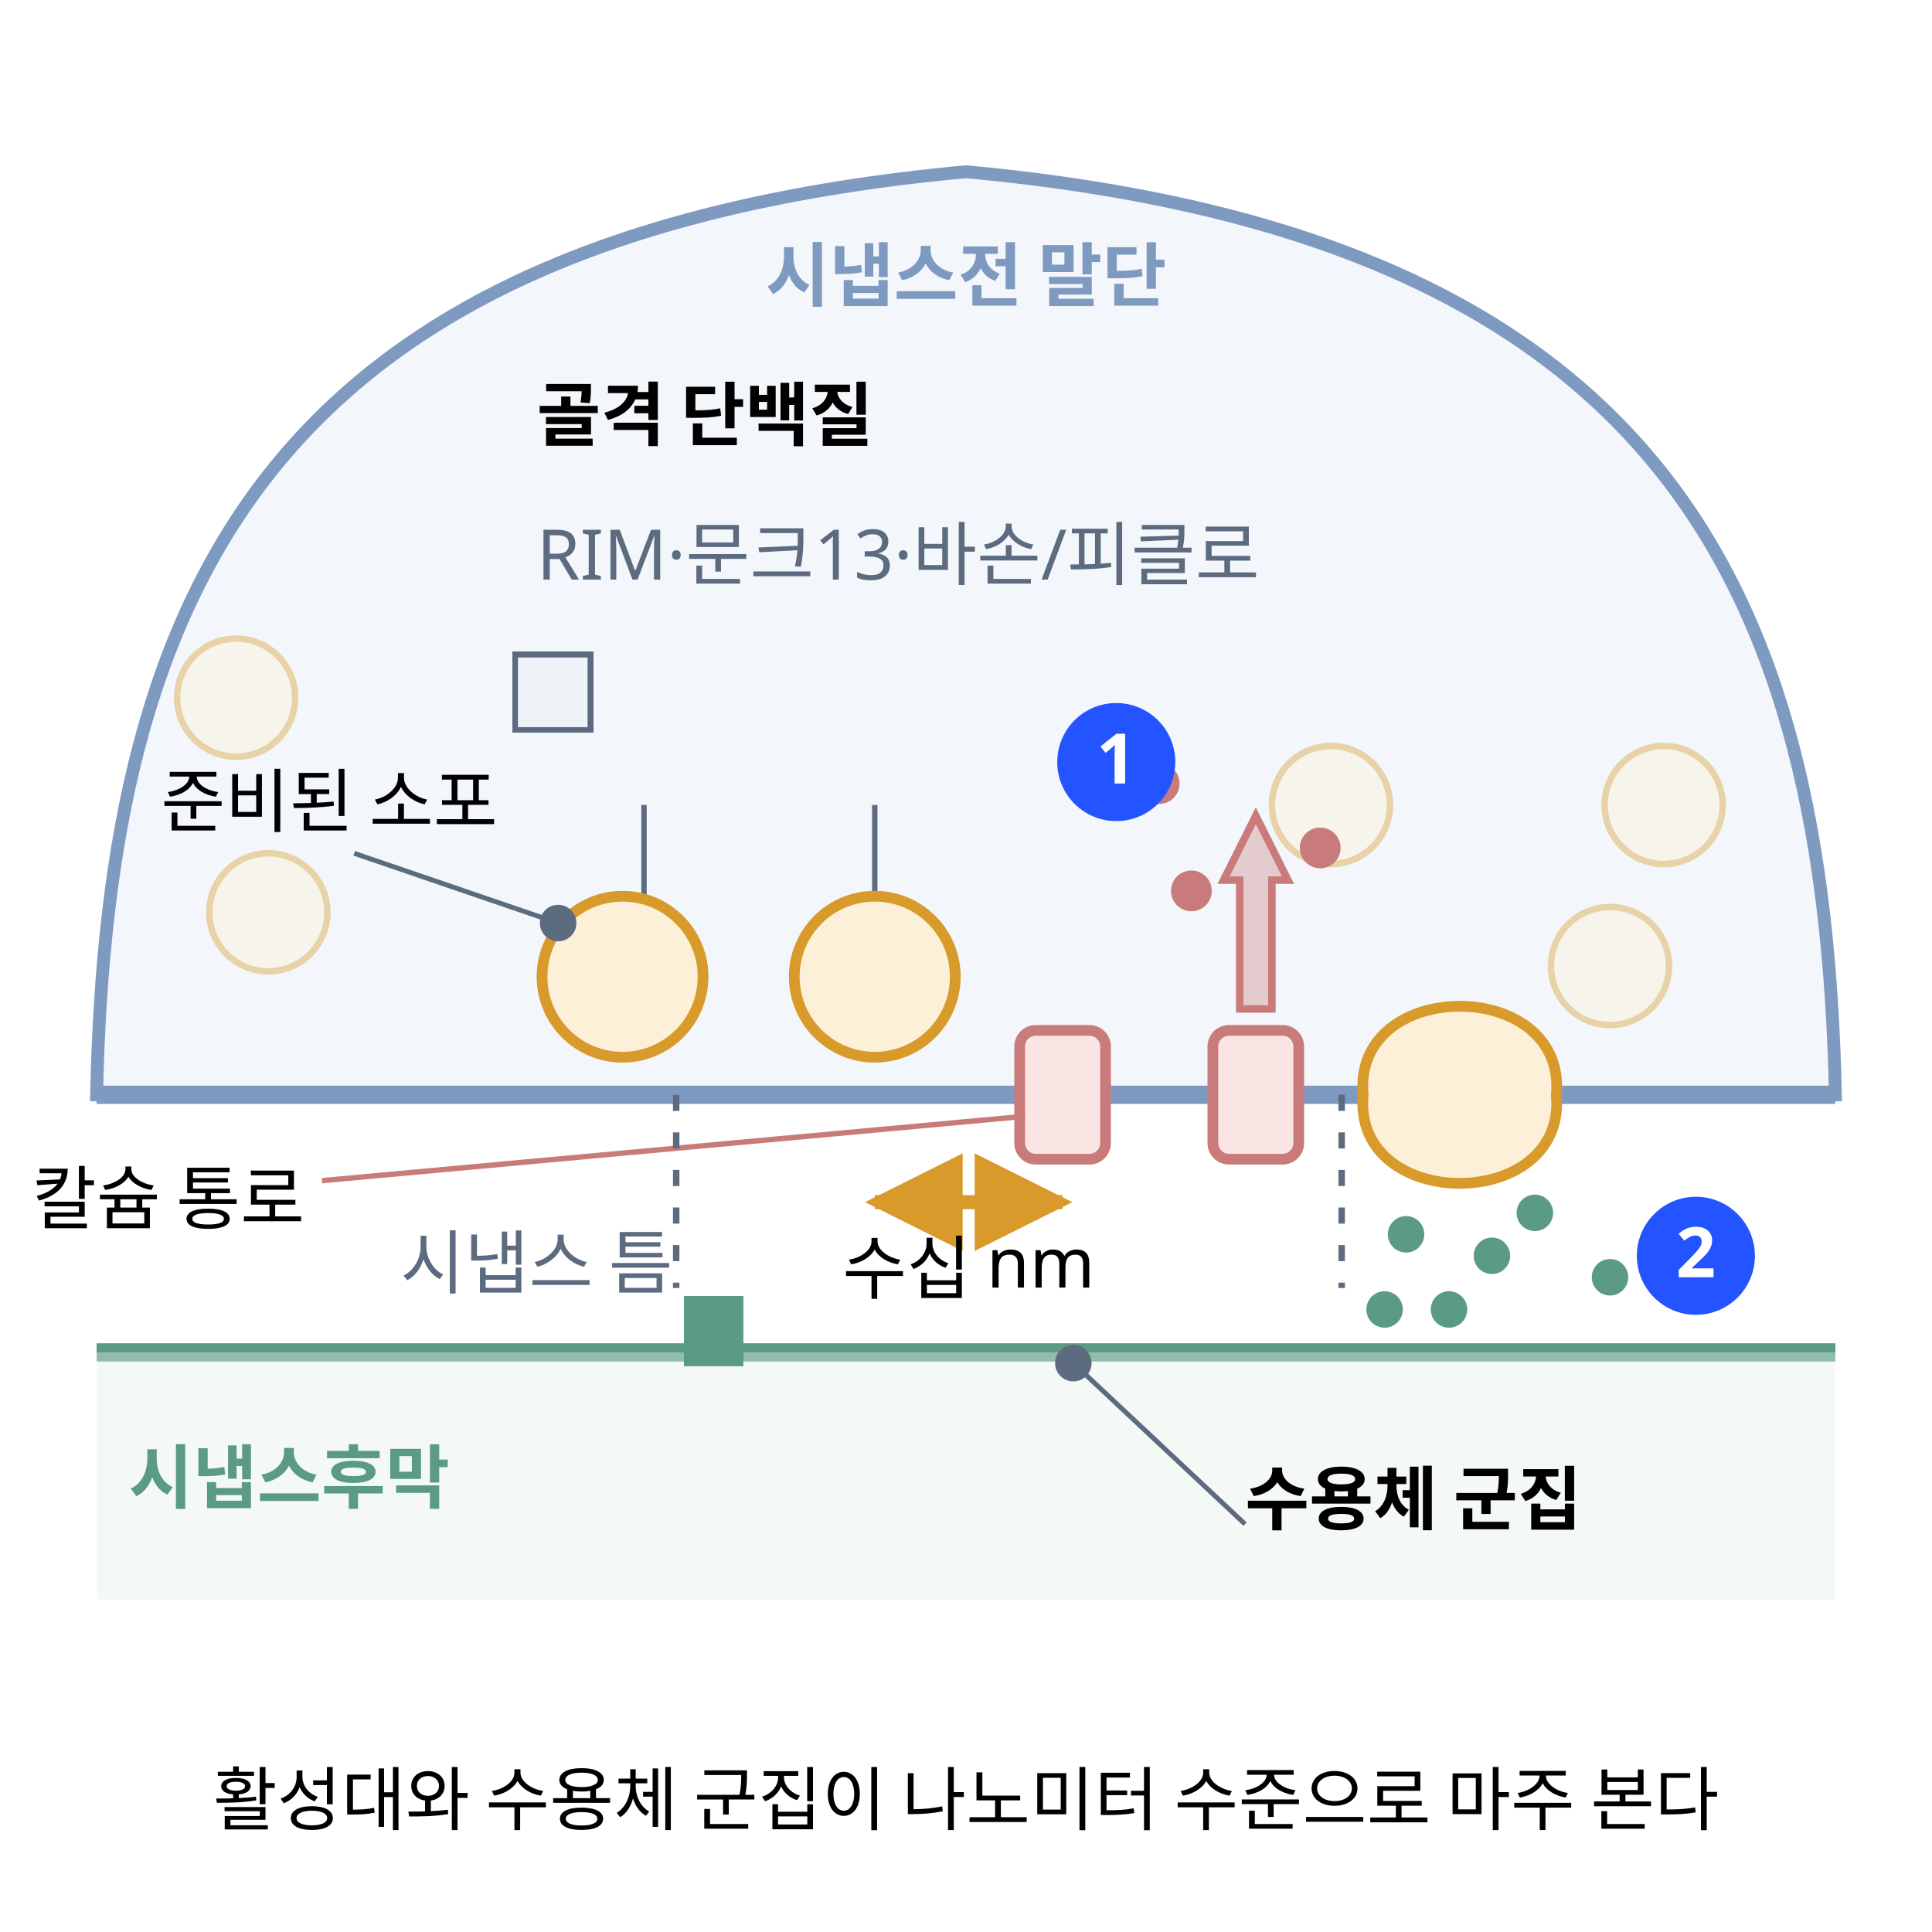
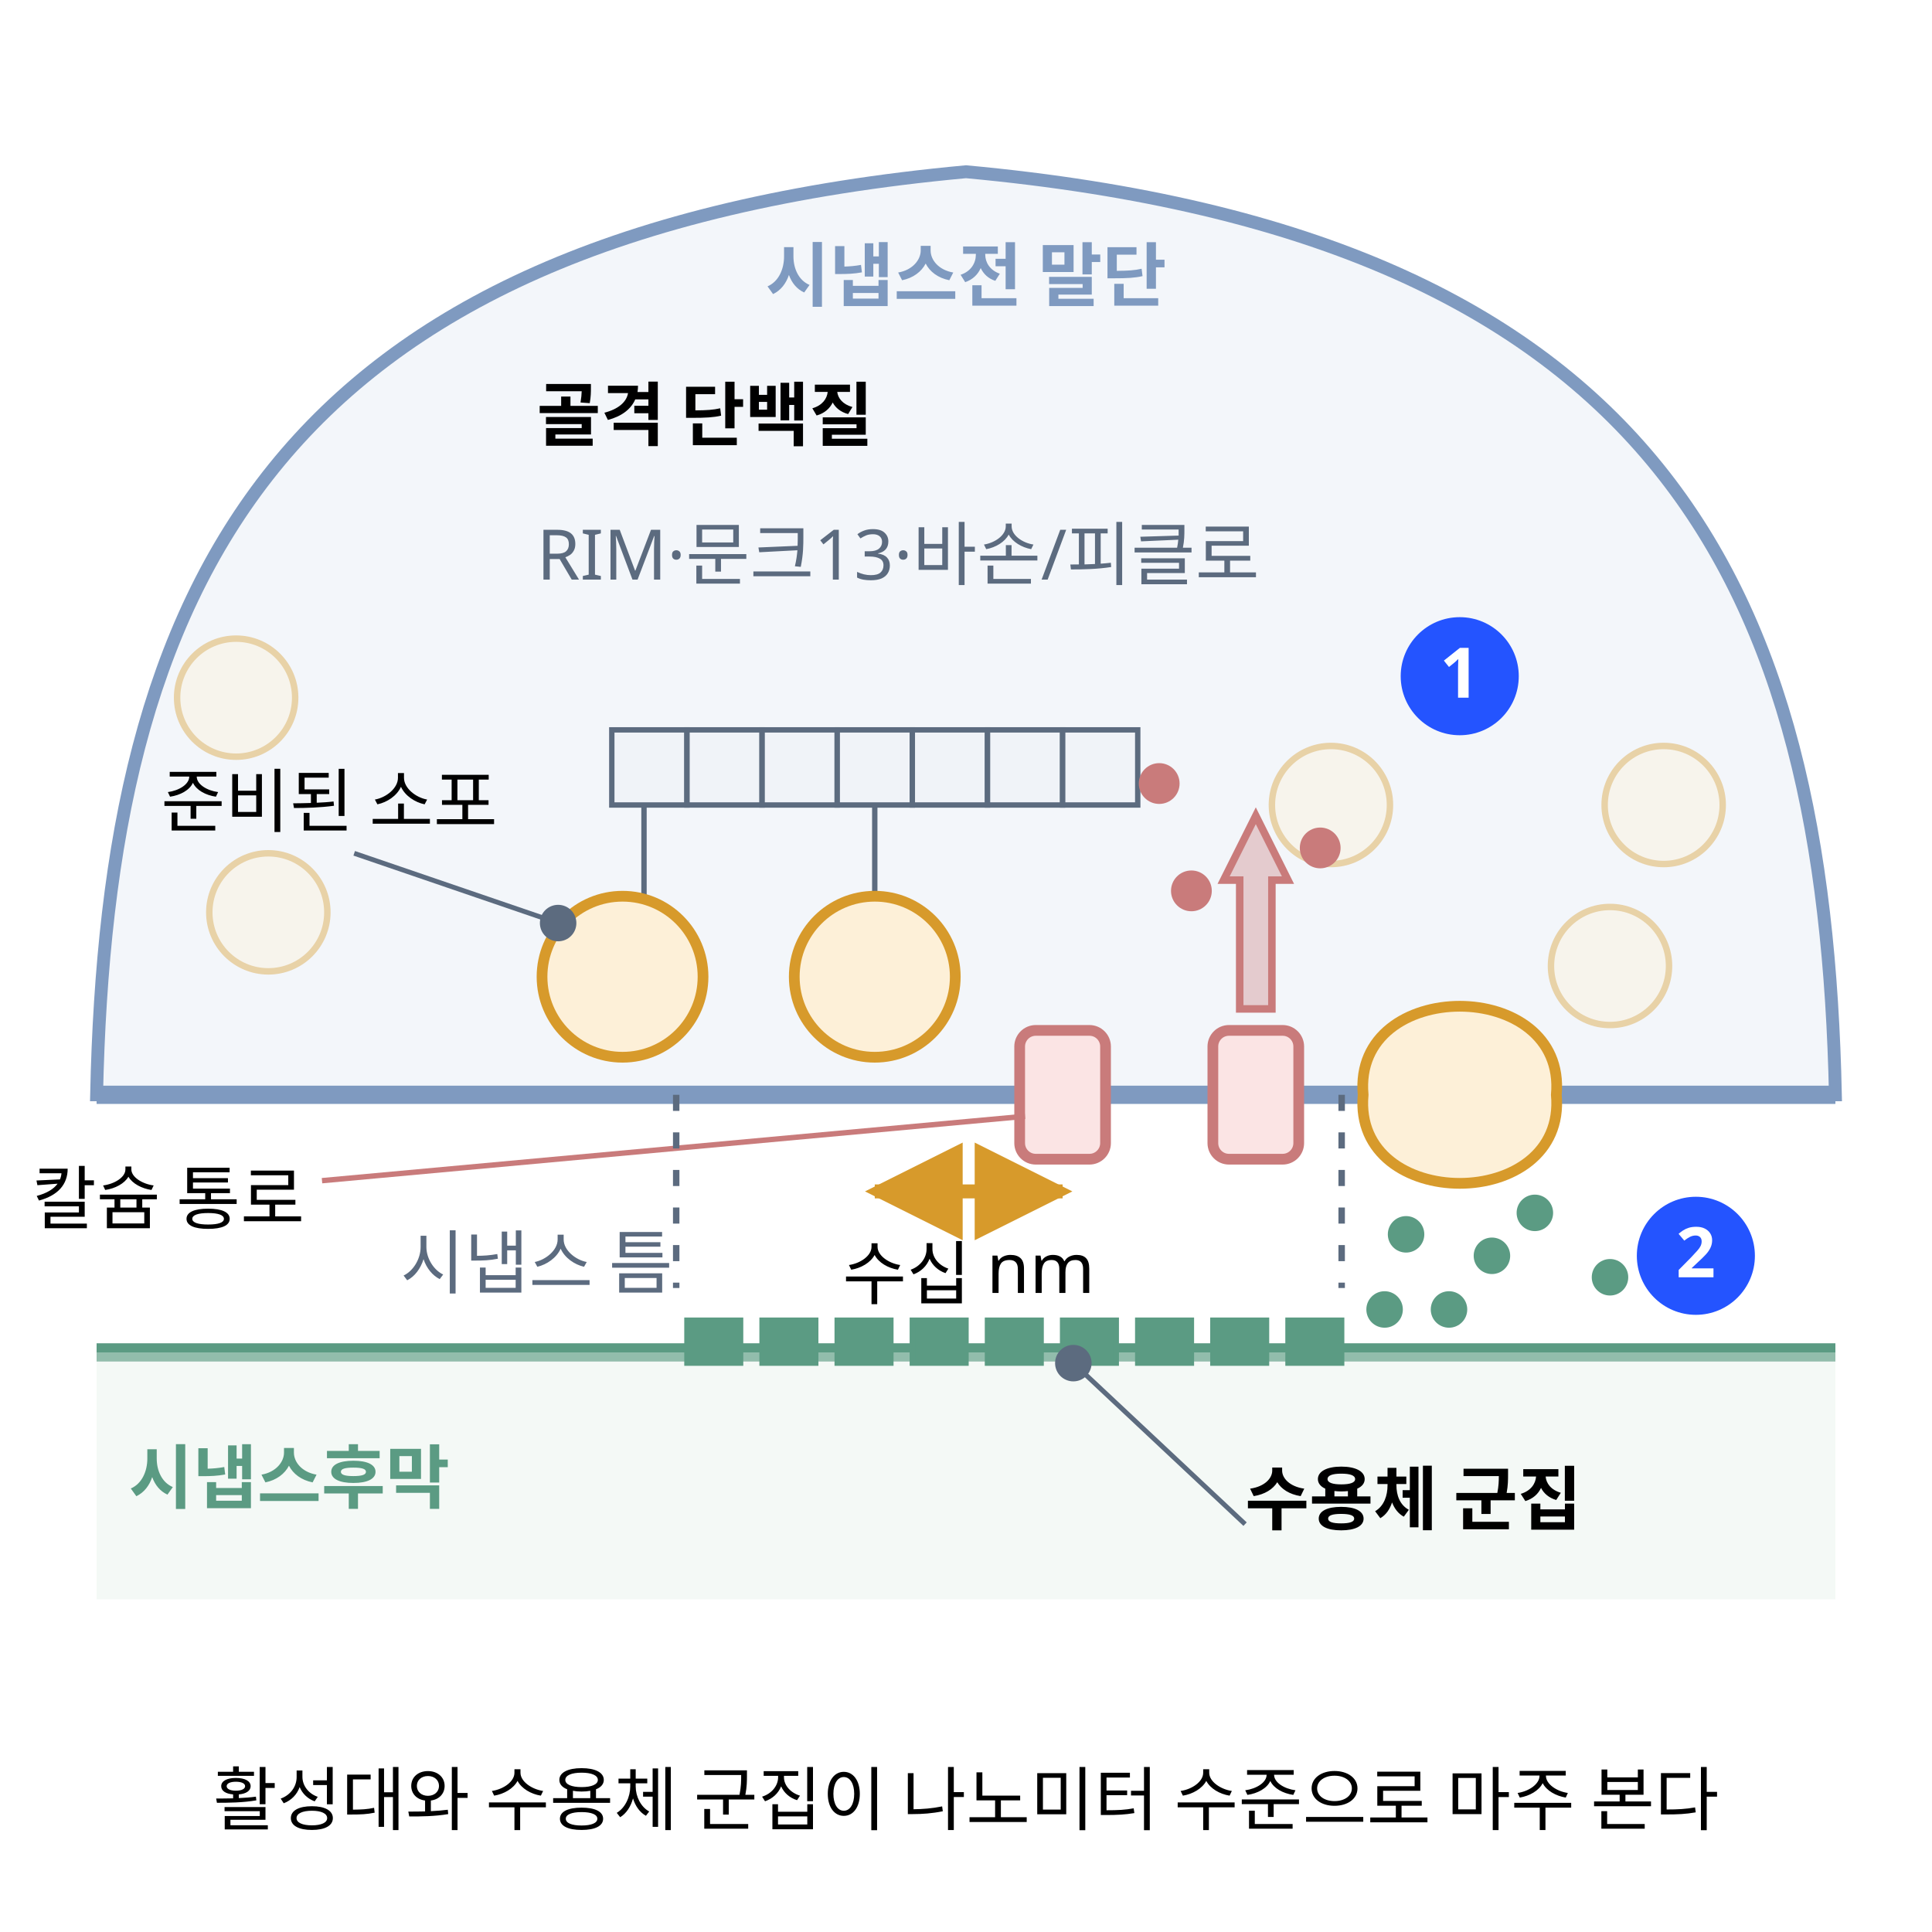
<svg xmlns="http://www.w3.org/2000/svg" class="si si-illus" viewBox="0 0 360 360" style="max-width:360px;color:var(--si-ink,var(--text,#1f2328))" role="img" aria-labelledby="active-zone-t" font-family="'Pretendard','Noto Sans KR','Apple SD Gothic Neo',sans-serif" font-size="13" fill="currentColor">
  <defs>
    <marker id="active-zone-ar" viewBox="0 0 10 10" refX="9" refY="5" markerWidth="7" markerHeight="7" orient="auto-start-reverse">
      <path d="M0,0L10,5L0,10z" style="fill:var(--si-amber-s,#d79a2b)" />
    </marker>
  </defs>
  <path d="M18 204 C20 110 50 44 180 32 C310 44 340 110 342 204 Z" style="stroke:var(--si-blue-s,#7f9ac0);fill:var(--si-blue-f,#dde5f0)" stroke-width="2.4" fill-opacity="0.35" />
  <line x1="18" y1="204" x2="342" y2="204" style="stroke:var(--si-blue-s,#7f9ac0);fill:none" stroke-width="3.4" />
  <text x="180" y="56" text-anchor="middle" font-weight="700" style="fill:var(--si-blue-s,#7f9ac0)">시냅스전 말단</text>
  <text x="100" y="82" font-weight="700">골격 단백질</text>
  <text x="100" y="108" style="fill:var(--si-general,#5c6b7f)">RIM·문크13·바손/피클로</text>
-   <rect x="96" y="122" width="14" height="14" style="stroke:var(--si-general,#5c6b7f);fill:var(--si-gray-f,#eef1f6)" stroke-width="1" fill-opacity="0.6" />
-   <rect x="96" y="122" width="14" height="14" style="stroke:var(--si-general,#5c6b7f);fill:var(--si-gray-f,#eef1f6)" stroke-width="1" fill-opacity="0.6" />
-   <rect x="96" y="122" width="14" height="14" style="stroke:var(--si-general,#5c6b7f);fill:var(--si-gray-f,#eef1f6)" stroke-width="1" fill-opacity="0.6" />
-   <rect x="96" y="122" width="14" height="14" style="stroke:var(--si-general,#5c6b7f);fill:var(--si-gray-f,#eef1f6)" stroke-width="1" fill-opacity="0.6" />
-   <rect x="96" y="122" width="14" height="14" style="stroke:var(--si-general,#5c6b7f);fill:var(--si-gray-f,#eef1f6)" stroke-width="1" fill-opacity="0.6" />
-   <rect x="96" y="122" width="14" height="14" style="stroke:var(--si-general,#5c6b7f);fill:var(--si-gray-f,#eef1f6)" stroke-width="1" fill-opacity="0.6" />
-   <rect x="96" y="122" width="14" height="14" style="stroke:var(--si-general,#5c6b7f);fill:var(--si-gray-f,#eef1f6)" stroke-width="1" fill-opacity="0.6" />
-   <rect x="96" y="122" width="14" height="14" style="stroke:var(--si-general,#5c6b7f);fill:var(--si-gray-f,#eef1f6)" stroke-width="1" fill-opacity="0.6" />
-   <rect x="96" y="122" width="14" height="14" style="stroke:var(--si-general,#5c6b7f);fill:var(--si-gray-f,#eef1f6)" stroke-width="1" fill-opacity="0.6" />
-   <rect x="96" y="122" width="14" height="14" style="stroke:var(--si-general,#5c6b7f);fill:var(--si-gray-f,#eef1f6)" stroke-width="1" fill-opacity="0.6" />
-   <rect x="96" y="122" width="14" height="14" style="stroke:var(--si-general,#5c6b7f);fill:var(--si-gray-f,#eef1f6)" stroke-width="1" fill-opacity="0.6" />
-   <rect x="96" y="122" width="14" height="14" style="stroke:var(--si-general,#5c6b7f);fill:var(--si-gray-f,#eef1f6)" stroke-width="1" fill-opacity="0.6" />
-   <rect x="96" y="122" width="14" height="14" style="stroke:var(--si-general,#5c6b7f);fill:var(--si-gray-f,#eef1f6)" stroke-width="1" fill-opacity="0.6" />
-   <rect x="96" y="122" width="14" height="14" style="stroke:var(--si-general,#5c6b7f);fill:var(--si-gray-f,#eef1f6)" stroke-width="1" fill-opacity="0.6" />
-   <rect x="96" y="122" width="14" height="14" style="stroke:var(--si-general,#5c6b7f);fill:var(--si-gray-f,#eef1f6)" stroke-width="1" fill-opacity="0.6" />
-   <rect x="96" y="122" width="14" height="14" style="stroke:var(--si-general,#5c6b7f);fill:var(--si-gray-f,#eef1f6)" stroke-width="1" fill-opacity="0.6" />
-   <rect x="96" y="122" width="14" height="14" style="stroke:var(--si-general,#5c6b7f);fill:var(--si-gray-f,#eef1f6)" stroke-width="1" fill-opacity="0.6" />
-   <rect x="96" y="122" width="14" height="14" style="stroke:var(--si-general,#5c6b7f);fill:var(--si-gray-f,#eef1f6)" stroke-width="1" fill-opacity="0.6" />
-   <rect x="96" y="122" width="14" height="14" style="stroke:var(--si-general,#5c6b7f);fill:var(--si-gray-f,#eef1f6)" stroke-width="1" fill-opacity="0.6" />
-   <rect x="96" y="122" width="14" height="14" style="stroke:var(--si-general,#5c6b7f);fill:var(--si-gray-f,#eef1f6)" stroke-width="1" fill-opacity="0.6" />
-   <rect x="96" y="122" width="14" height="14" style="stroke:var(--si-general,#5c6b7f);fill:var(--si-gray-f,#eef1f6)" stroke-width="1" fill-opacity="0.6" />
-   <rect x="96" y="122" width="14" height="14" style="stroke:var(--si-general,#5c6b7f);fill:var(--si-gray-f,#eef1f6)" stroke-width="1" fill-opacity="0.6" />
-   <rect x="96" y="122" width="14" height="14" style="stroke:var(--si-general,#5c6b7f);fill:var(--si-gray-f,#eef1f6)" stroke-width="1" fill-opacity="0.6" />
-   <rect x="96" y="122" width="14" height="14" style="stroke:var(--si-general,#5c6b7f);fill:var(--si-gray-f,#eef1f6)" stroke-width="1" fill-opacity="0.6" />
-   <rect x="96" y="122" width="14" height="14" style="stroke:var(--si-general,#5c6b7f);fill:var(--si-gray-f,#eef1f6)" stroke-width="1" fill-opacity="0.6" />
-   <rect x="96" y="122" width="14" height="14" style="stroke:var(--si-general,#5c6b7f);fill:var(--si-gray-f,#eef1f6)" stroke-width="1" fill-opacity="0.6" />
-   <rect x="96" y="122" width="14" height="14" style="stroke:var(--si-general,#5c6b7f);fill:var(--si-gray-f,#eef1f6)" stroke-width="1" fill-opacity="0.6" />
-   <rect x="96" y="122" width="14" height="14" style="stroke:var(--si-general,#5c6b7f);fill:var(--si-gray-f,#eef1f6)" stroke-width="1" fill-opacity="0.6" />
+   <rect x="114" y="136" width="14" height="14" style="stroke:var(--si-general,#5c6b7f);fill:var(--si-gray-f,#eef1f6)" stroke-width="1" fill-opacity="0.6" />
+   <rect x="128" y="136" width="14" height="14" style="stroke:var(--si-general,#5c6b7f);fill:var(--si-gray-f,#eef1f6)" stroke-width="1" fill-opacity="0.6" />
+   <rect x="142" y="136" width="14" height="14" style="stroke:var(--si-general,#5c6b7f);fill:var(--si-gray-f,#eef1f6)" stroke-width="1" fill-opacity="0.6" />
+   <rect x="156" y="136" width="14" height="14" style="stroke:var(--si-general,#5c6b7f);fill:var(--si-gray-f,#eef1f6)" stroke-width="1" fill-opacity="0.6" />
+   <rect x="170" y="136" width="14" height="14" style="stroke:var(--si-general,#5c6b7f);fill:var(--si-gray-f,#eef1f6)" stroke-width="1" fill-opacity="0.6" />
+   <rect x="184" y="136" width="14" height="14" style="stroke:var(--si-general,#5c6b7f);fill:var(--si-gray-f,#eef1f6)" stroke-width="1" fill-opacity="0.6" />
+   <rect x="198" y="136" width="14" height="14" style="stroke:var(--si-general,#5c6b7f);fill:var(--si-gray-f,#eef1f6)" stroke-width="1" fill-opacity="0.6" />
  <line x1="120" y1="150" x2="120" y2="168" style="stroke:var(--si-general,#5c6b7f);fill:none" stroke-width="1" />
  <line x1="163" y1="150" x2="163" y2="168" style="stroke:var(--si-general,#5c6b7f);fill:none" stroke-width="1" />
  <circle cx="116" cy="182" r="15" style="stroke:var(--si-amber-s,#d79a2b);fill:var(--si-amber-f,#fdf0d8)" stroke-width="2" />
  <circle cx="163" cy="182" r="15" style="stroke:var(--si-amber-s,#d79a2b);fill:var(--si-amber-f,#fdf0d8)" stroke-width="2" />
  <rect x="190" y="192" width="16" height="24" rx="3" style="stroke:var(--si-rose-s,#c97b7b);fill:var(--si-rose-f,#fbe4e4)" stroke-width="2" />
  <circle cx="310" cy="150" r="11" style="stroke:var(--si-amber-s,#d79a2b);fill:var(--si-amber-f,#fdf0d8)" stroke-width="1.2" opacity="0.4" />
  <circle cx="300" cy="180" r="11" style="stroke:var(--si-amber-s,#d79a2b);fill:var(--si-amber-f,#fdf0d8)" stroke-width="1.2" opacity="0.4" />
  <circle cx="50" cy="170" r="11" style="stroke:var(--si-amber-s,#d79a2b);fill:var(--si-amber-f,#fdf0d8)" stroke-width="1.2" opacity="0.4" />
  <circle cx="44" cy="130" r="11" style="stroke:var(--si-amber-s,#d79a2b);fill:var(--si-amber-f,#fdf0d8)" stroke-width="1.2" opacity="0.4" />
  <circle cx="248" cy="150" r="11" style="stroke:var(--si-amber-s,#d79a2b);fill:var(--si-amber-f,#fdf0d8)" stroke-width="1.2" opacity="0.4" />
  <rect x="226" y="192" width="16" height="24" rx="3" style="stroke:var(--si-rose-s,#c97b7b);fill:var(--si-rose-f,#fbe4e4)" stroke-width="2" />
  <path d="M254 204 C252 182 292 182 290 204 C292 226 252 226 254 204 Z" style="stroke:var(--si-amber-s,#d79a2b);fill:var(--si-amber-f,#fdf0d8)" stroke-width="2" />
  <polygon points="231,188 231,164 228,164 234,152 240,164 237,164 237,188" style="stroke:var(--si-rose-s,#c97b7b);fill:var(--si-rose-s,#c97b7b)" stroke-width="1.4" fill-opacity="0.35" />
  <circle cx="222" cy="166" r="3" style="stroke:var(--si-rose-s,#c97b7b);fill:var(--si-rose-s,#c97b7b)" stroke-width="1.6" />
  <circle cx="246" cy="158" r="3" style="stroke:var(--si-rose-s,#c97b7b);fill:var(--si-rose-s,#c97b7b)" stroke-width="1.6" />
  <circle cx="216" cy="146" r="3" style="stroke:var(--si-rose-s,#c97b7b);fill:var(--si-rose-s,#c97b7b)" stroke-width="1.6" />
  <circle cx="262" cy="230" r="2.6" style="stroke:var(--si-green-s,#5b9b83);fill:var(--si-green-s,#5b9b83)" stroke-width="1.6" />
  <circle cx="278" cy="234" r="2.6" style="stroke:var(--si-green-s,#5b9b83);fill:var(--si-green-s,#5b9b83)" stroke-width="1.6" />
  <circle cx="270" cy="244" r="2.6" style="stroke:var(--si-green-s,#5b9b83);fill:var(--si-green-s,#5b9b83)" stroke-width="1.6" />
  <circle cx="286" cy="226" r="2.6" style="stroke:var(--si-green-s,#5b9b83);fill:var(--si-green-s,#5b9b83)" stroke-width="1.6" />
  <circle cx="300" cy="238" r="2.6" style="stroke:var(--si-green-s,#5b9b83);fill:var(--si-green-s,#5b9b83)" stroke-width="1.6" />
  <circle cx="258" cy="244" r="2.6" style="stroke:var(--si-green-s,#5b9b83);fill:var(--si-green-s,#5b9b83)" stroke-width="1.6" />
  <g class="si-marker">
-     <circle cx="208" cy="142" r="11" style="fill:var(--si-accent,#2454ff);stroke:none" />
-     <text x="208" y="146" text-anchor="middle" font-size="13" font-weight="700" style="fill:var(--si-bg,#ffffff)">1</text>
+     <circle cx="272" cy="126" r="11" style="fill:var(--si-accent,#2454ff);stroke:none" />
+     <text x="272" y="130" text-anchor="middle" font-size="13" font-weight="700" style="fill:var(--si-bg,#ffffff)">1</text>
  </g>
  <g class="si-marker">
    <circle cx="316" cy="234" r="11" style="fill:var(--si-accent,#2454ff);stroke:none" />
    <text x="316" y="238" text-anchor="middle" font-size="13" font-weight="700" style="fill:var(--si-bg,#ffffff)">2</text>
  </g>
-   <line x1="163" y1="224" x2="198" y2="224" style="stroke:var(--si-amber-s,#d79a2b);fill:none" stroke-width="2.6" marker-end="url(#active-zone-ar)" marker-start="url(#active-zone-ar)" />
-   <text x="180.5" y="241" text-anchor="middle">수십 nm</text>
+   <line x1="163" y1="222" x2="198" y2="222" style="stroke:var(--si-amber-s,#d79a2b);fill:none" stroke-width="2.6" marker-end="url(#active-zone-ar)" marker-start="url(#active-zone-ar)" />
+   <text x="180.5" y="242" text-anchor="middle">수십 nm</text>
  <text x="30" y="154">준비된 소포</text>
  <line x1="66" y1="159" x2="104" y2="172" style="stroke:var(--si-general,#5c6b7f);fill:none" stroke-width="0.9" />
  <circle cx="104" cy="172" r="2.6" style="stroke:var(--si-general,#5c6b7f);fill:var(--si-general,#5c6b7f)" stroke-width="1.6" />
  <text x="6" y="228">칼슘 통로</text>
  <line x1="60" y1="220" x2="191" y2="208" style="stroke:var(--si-rose-s,#c97b7b);fill:none" stroke-width="1" />
  <text x="100" y="240" text-anchor="middle" style="fill:var(--si-general,#5c6b7f)">시냅스 틈</text>
  <line x1="18" y1="252" x2="342" y2="252" style="stroke:var(--si-green-s,#5b9b83);fill:none" stroke-width="3.4" />
  <rect x="18" y="252" width="324" height="46" style="stroke:none;fill:var(--si-green-f,#e3f1ea)" stroke-width="1.6" fill-opacity="0.4" />
-   <rect x="128" y="242" width="10" height="12" style="stroke:var(--si-green-s,#5b9b83);fill:var(--si-green-s,#5b9b83)" stroke-width="1" />
-   <rect x="128" y="242" width="10" height="12" style="stroke:var(--si-green-s,#5b9b83);fill:var(--si-green-s,#5b9b83)" stroke-width="1" />
-   <rect x="128" y="242" width="10" height="12" style="stroke:var(--si-green-s,#5b9b83);fill:var(--si-green-s,#5b9b83)" stroke-width="1" />
-   <rect x="128" y="242" width="10" height="12" style="stroke:var(--si-green-s,#5b9b83);fill:var(--si-green-s,#5b9b83)" stroke-width="1" />
-   <rect x="128" y="242" width="10" height="12" style="stroke:var(--si-green-s,#5b9b83);fill:var(--si-green-s,#5b9b83)" stroke-width="1" />
-   <rect x="128" y="242" width="10" height="12" style="stroke:var(--si-green-s,#5b9b83);fill:var(--si-green-s,#5b9b83)" stroke-width="1" />
-   <rect x="128" y="242" width="10" height="12" style="stroke:var(--si-green-s,#5b9b83);fill:var(--si-green-s,#5b9b83)" stroke-width="1" />
-   <rect x="128" y="242" width="10" height="12" style="stroke:var(--si-green-s,#5b9b83);fill:var(--si-green-s,#5b9b83)" stroke-width="1" />
-   <rect x="128" y="242" width="10" height="12" style="stroke:var(--si-green-s,#5b9b83);fill:var(--si-green-s,#5b9b83)" stroke-width="1" />
+   <rect x="128" y="246" width="10" height="8" style="stroke:var(--si-green-s,#5b9b83);fill:var(--si-green-s,#5b9b83)" stroke-width="1" />
+   <rect x="142" y="246" width="10" height="8" style="stroke:var(--si-green-s,#5b9b83);fill:var(--si-green-s,#5b9b83)" stroke-width="1" />
+   <rect x="156" y="246" width="10" height="8" style="stroke:var(--si-green-s,#5b9b83);fill:var(--si-green-s,#5b9b83)" stroke-width="1" />
+   <rect x="170" y="246" width="10" height="8" style="stroke:var(--si-green-s,#5b9b83);fill:var(--si-green-s,#5b9b83)" stroke-width="1" />
+   <rect x="184" y="246" width="10" height="8" style="stroke:var(--si-green-s,#5b9b83);fill:var(--si-green-s,#5b9b83)" stroke-width="1" />
+   <rect x="198" y="246" width="10" height="8" style="stroke:var(--si-green-s,#5b9b83);fill:var(--si-green-s,#5b9b83)" stroke-width="1" />
+   <rect x="212" y="246" width="10" height="8" style="stroke:var(--si-green-s,#5b9b83);fill:var(--si-green-s,#5b9b83)" stroke-width="1" />
+   <rect x="226" y="246" width="10" height="8" style="stroke:var(--si-green-s,#5b9b83);fill:var(--si-green-s,#5b9b83)" stroke-width="1" />
+   <rect x="240" y="246" width="10" height="8" style="stroke:var(--si-green-s,#5b9b83);fill:var(--si-green-s,#5b9b83)" stroke-width="1" />
  <line x1="126" y1="204" x2="126" y2="240" style="stroke:var(--si-general,#5c6b7f);fill:none" stroke-width="1.2" stroke-dasharray="3 4" />
  <line x1="250" y1="204" x2="250" y2="240" style="stroke:var(--si-general,#5c6b7f);fill:none" stroke-width="1.2" stroke-dasharray="3 4" />
  <text x="24" y="280" font-weight="700" style="fill:var(--si-green-s,#5b9b83)">시냅스후막</text>
  <text x="232" y="284" font-weight="700">수용체 군집</text>
  <line x1="232" y1="284" x2="200" y2="254" style="stroke:var(--si-general,#5c6b7f);fill:none" stroke-width="0.9" />
  <circle cx="200" cy="254" r="2.6" style="stroke:var(--si-general,#5c6b7f);fill:var(--si-general,#5c6b7f)" stroke-width="1.6" />
  <text x="180" y="340" text-anchor="middle">활성대와 수용체 군집이 나노미터 수준으로 마주 본다</text>
</svg>
